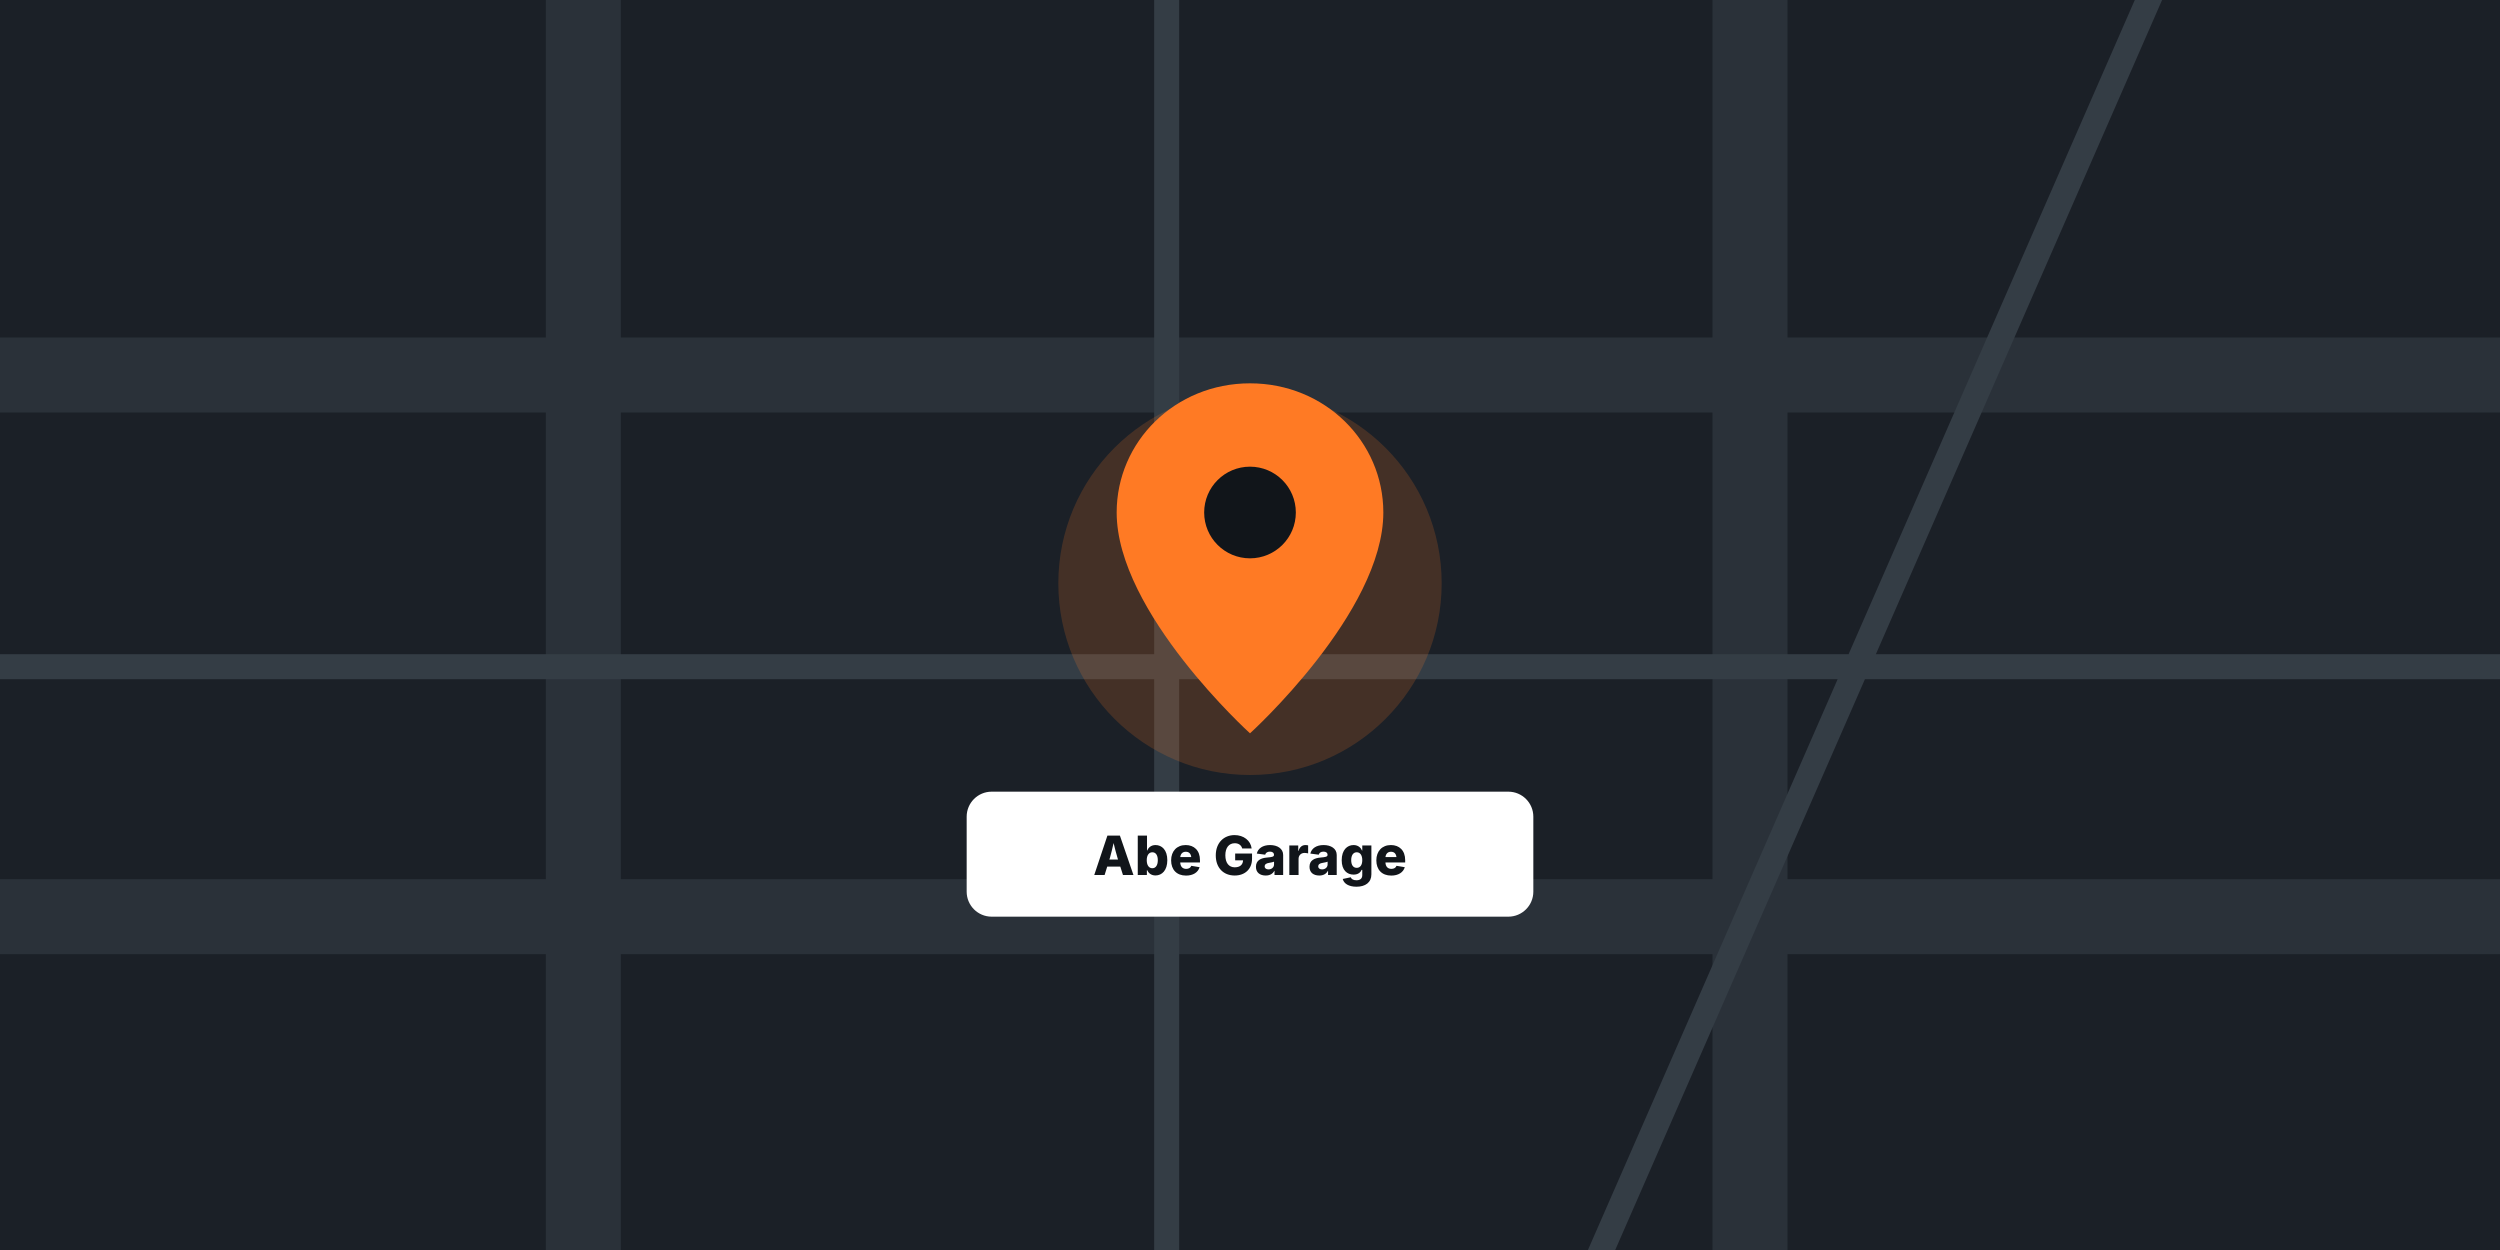
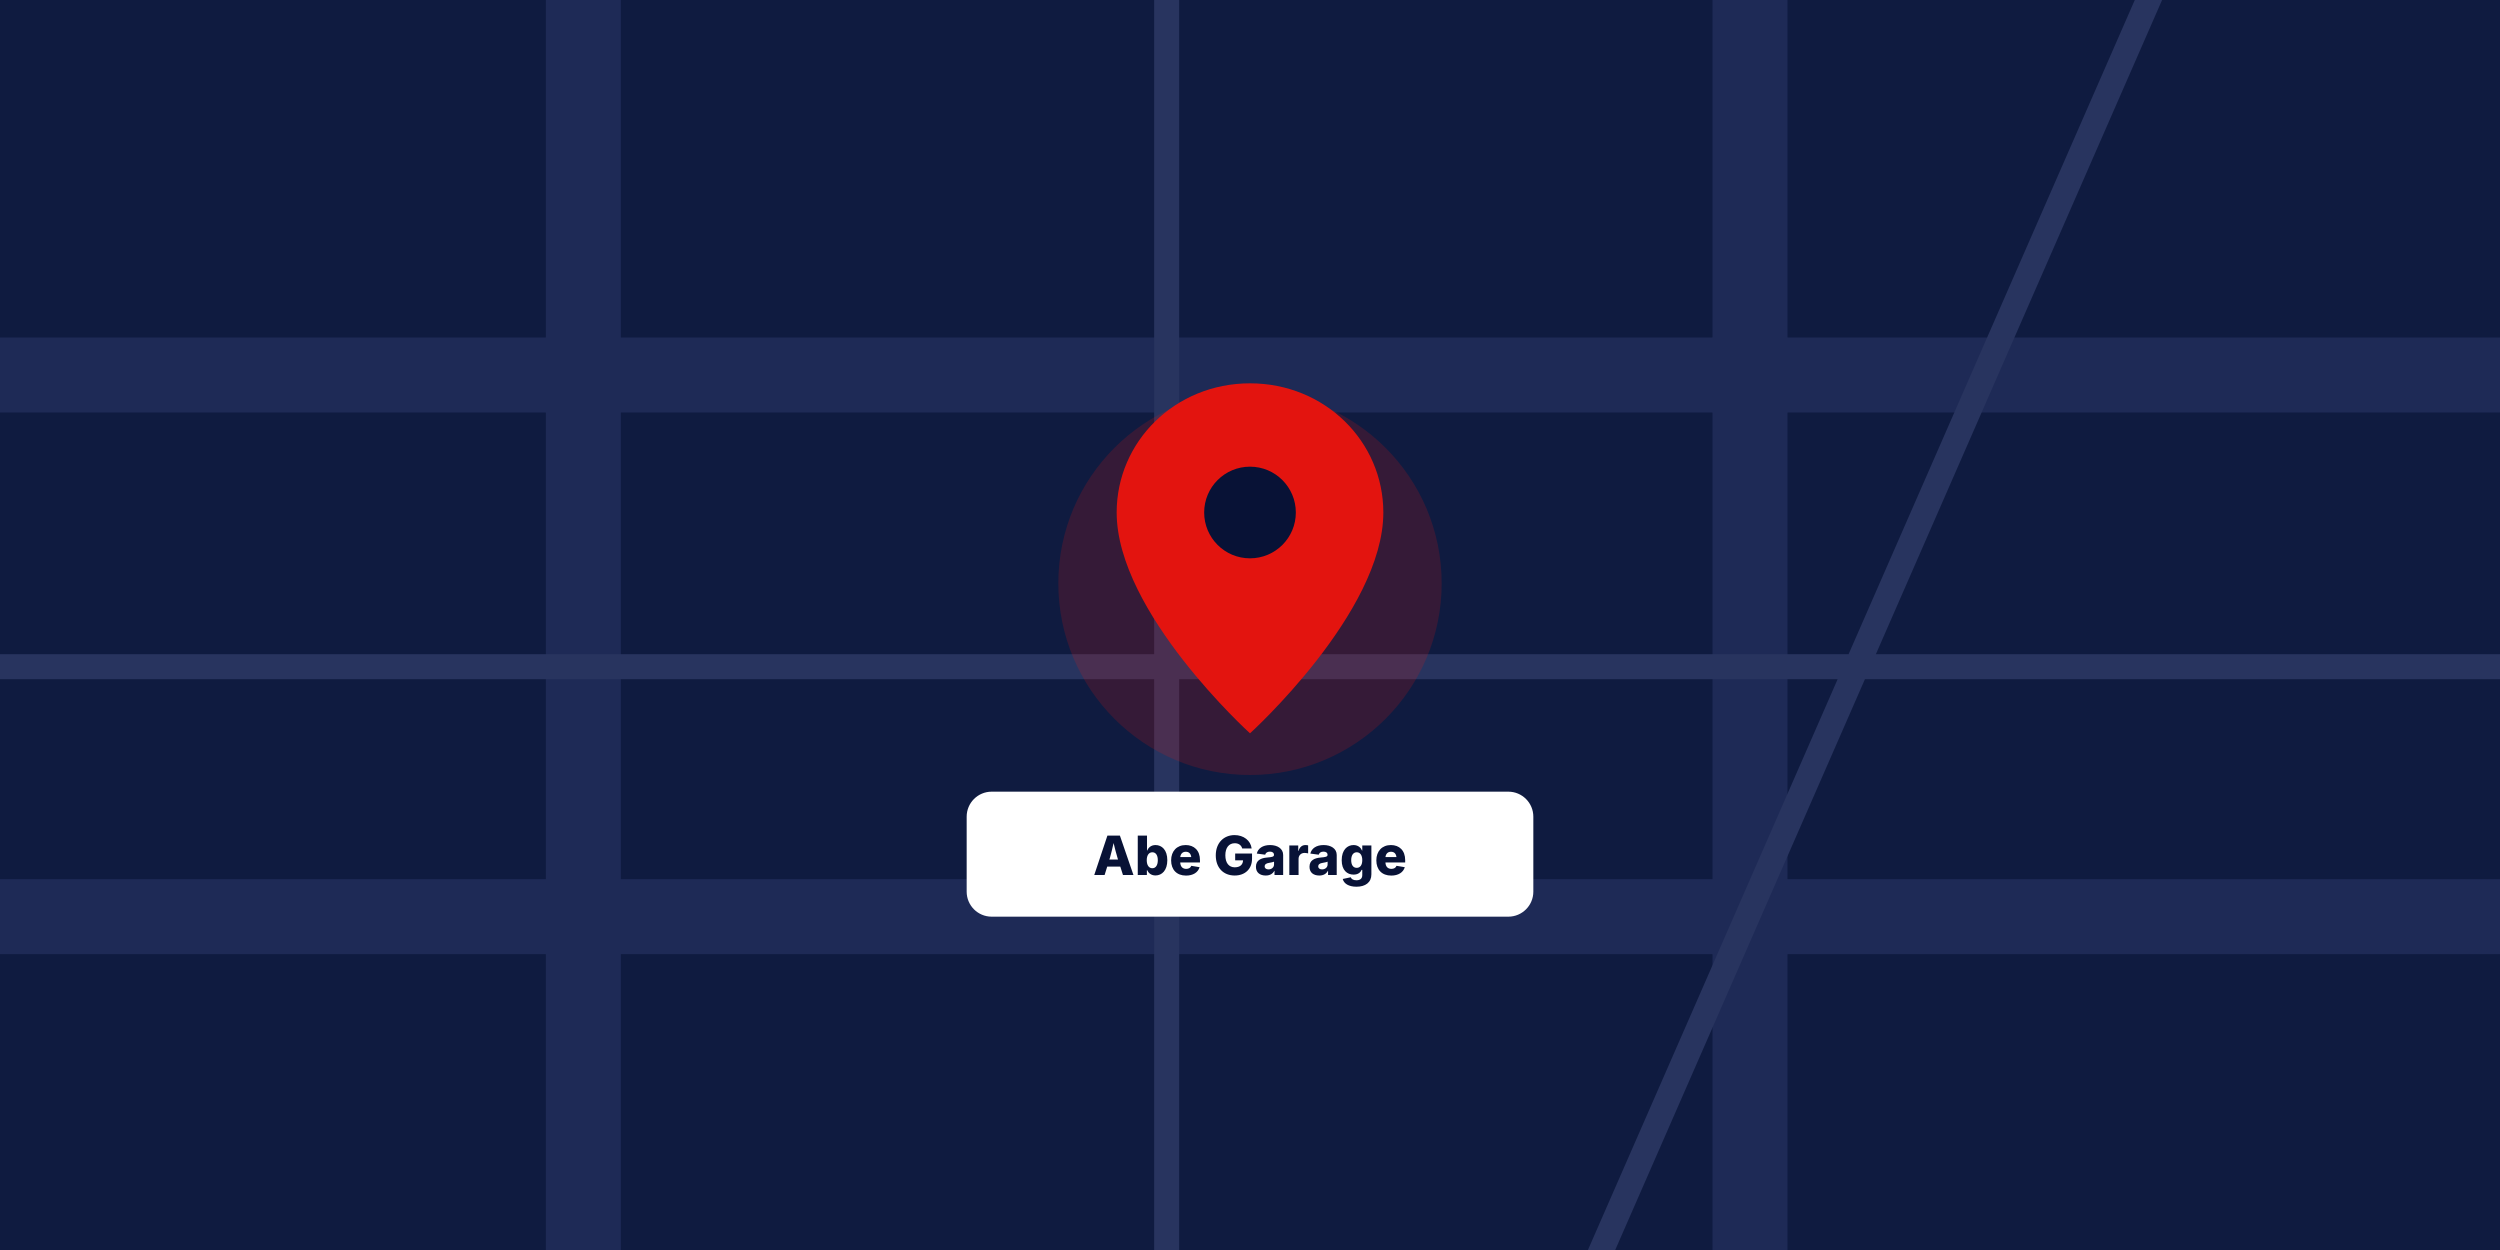
<svg xmlns="http://www.w3.org/2000/svg" viewBox="0 0 600 300">
-   <rect width="600" height="300" fill="#1B2027" />
-   <g stroke="#2A3139" stroke-width="18" fill="none">
+   <rect width="600" height="300" fill="#0F1B40" />
+   <g stroke="#1E2A56" stroke-width="18" fill="none">
    <path d="M-10 90H610M-10 220H610M140-10V310M420-10V310" />
  </g>
-   <g stroke="#343D45" stroke-width="6" fill="none">
+   <g stroke="#28345F" stroke-width="6" fill="none">
    <path d="M-10 160H610M280-10V310M520-10 380 310" />
  </g>
-   <circle cx="300" cy="140" r="46" fill="#FF7A24" opacity=".18" />
-   <path d="M300 92c-18 0-32 14-32 31 0 24 32 53 32 53s32-29 32-53c0-17-14-31-32-31Z" fill="#FF7A24" />
-   <circle cx="300" cy="123" r="11" fill="#11151A" />
+   <circle cx="300" cy="140" r="46" fill="#E3140F" opacity=".18" />
+   <path d="M300 92c-18 0-32 14-32 31 0 24 32 53 32 53s32-29 32-53c0-17-14-31-32-31Z" fill="#E3140F" />
+   <circle cx="300" cy="123" r="11" fill="#081236" />
  <rect x="232" y="190" width="136" height="30" rx="6" fill="#FFF" />
-   <text x="300" y="210" text-anchor="middle" font-family="Inter,sans-serif" font-weight="800" font-size="13" fill="#11151A">Abe Garage</text>
+   <text x="300" y="210" text-anchor="middle" font-family="Inter,sans-serif" font-weight="800" font-size="13" fill="#081236">Abe Garage</text>
</svg>
